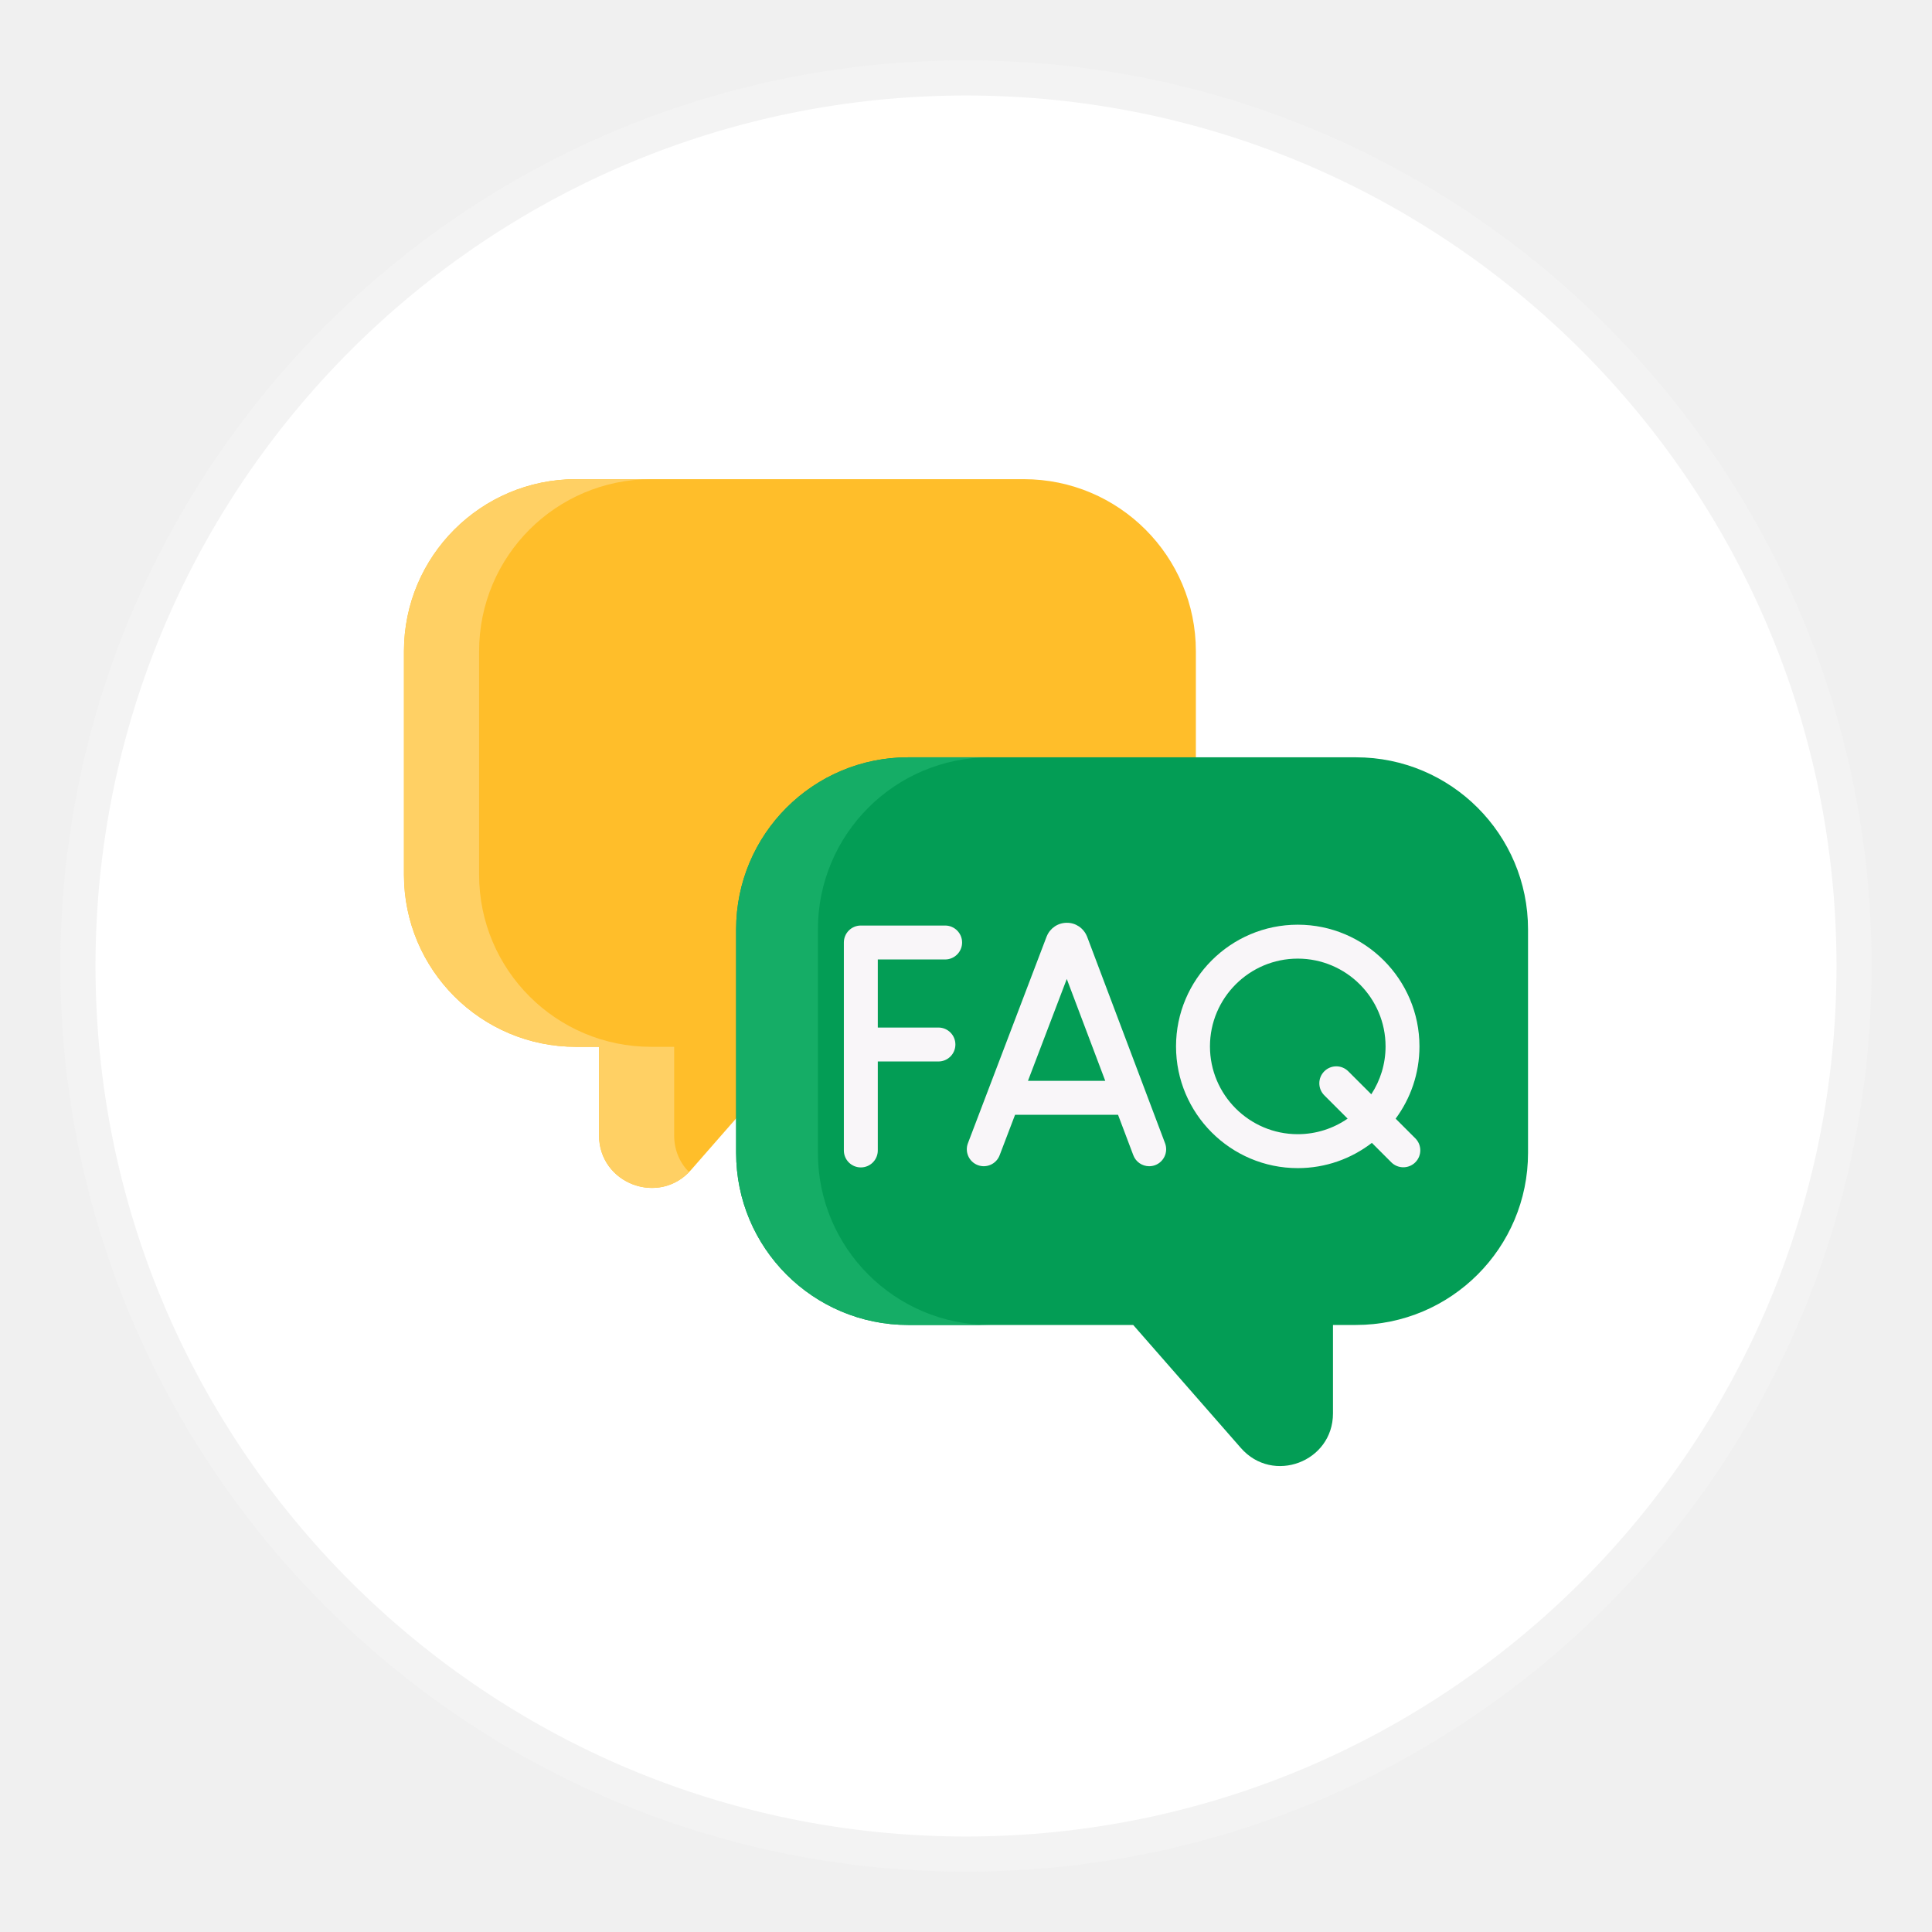
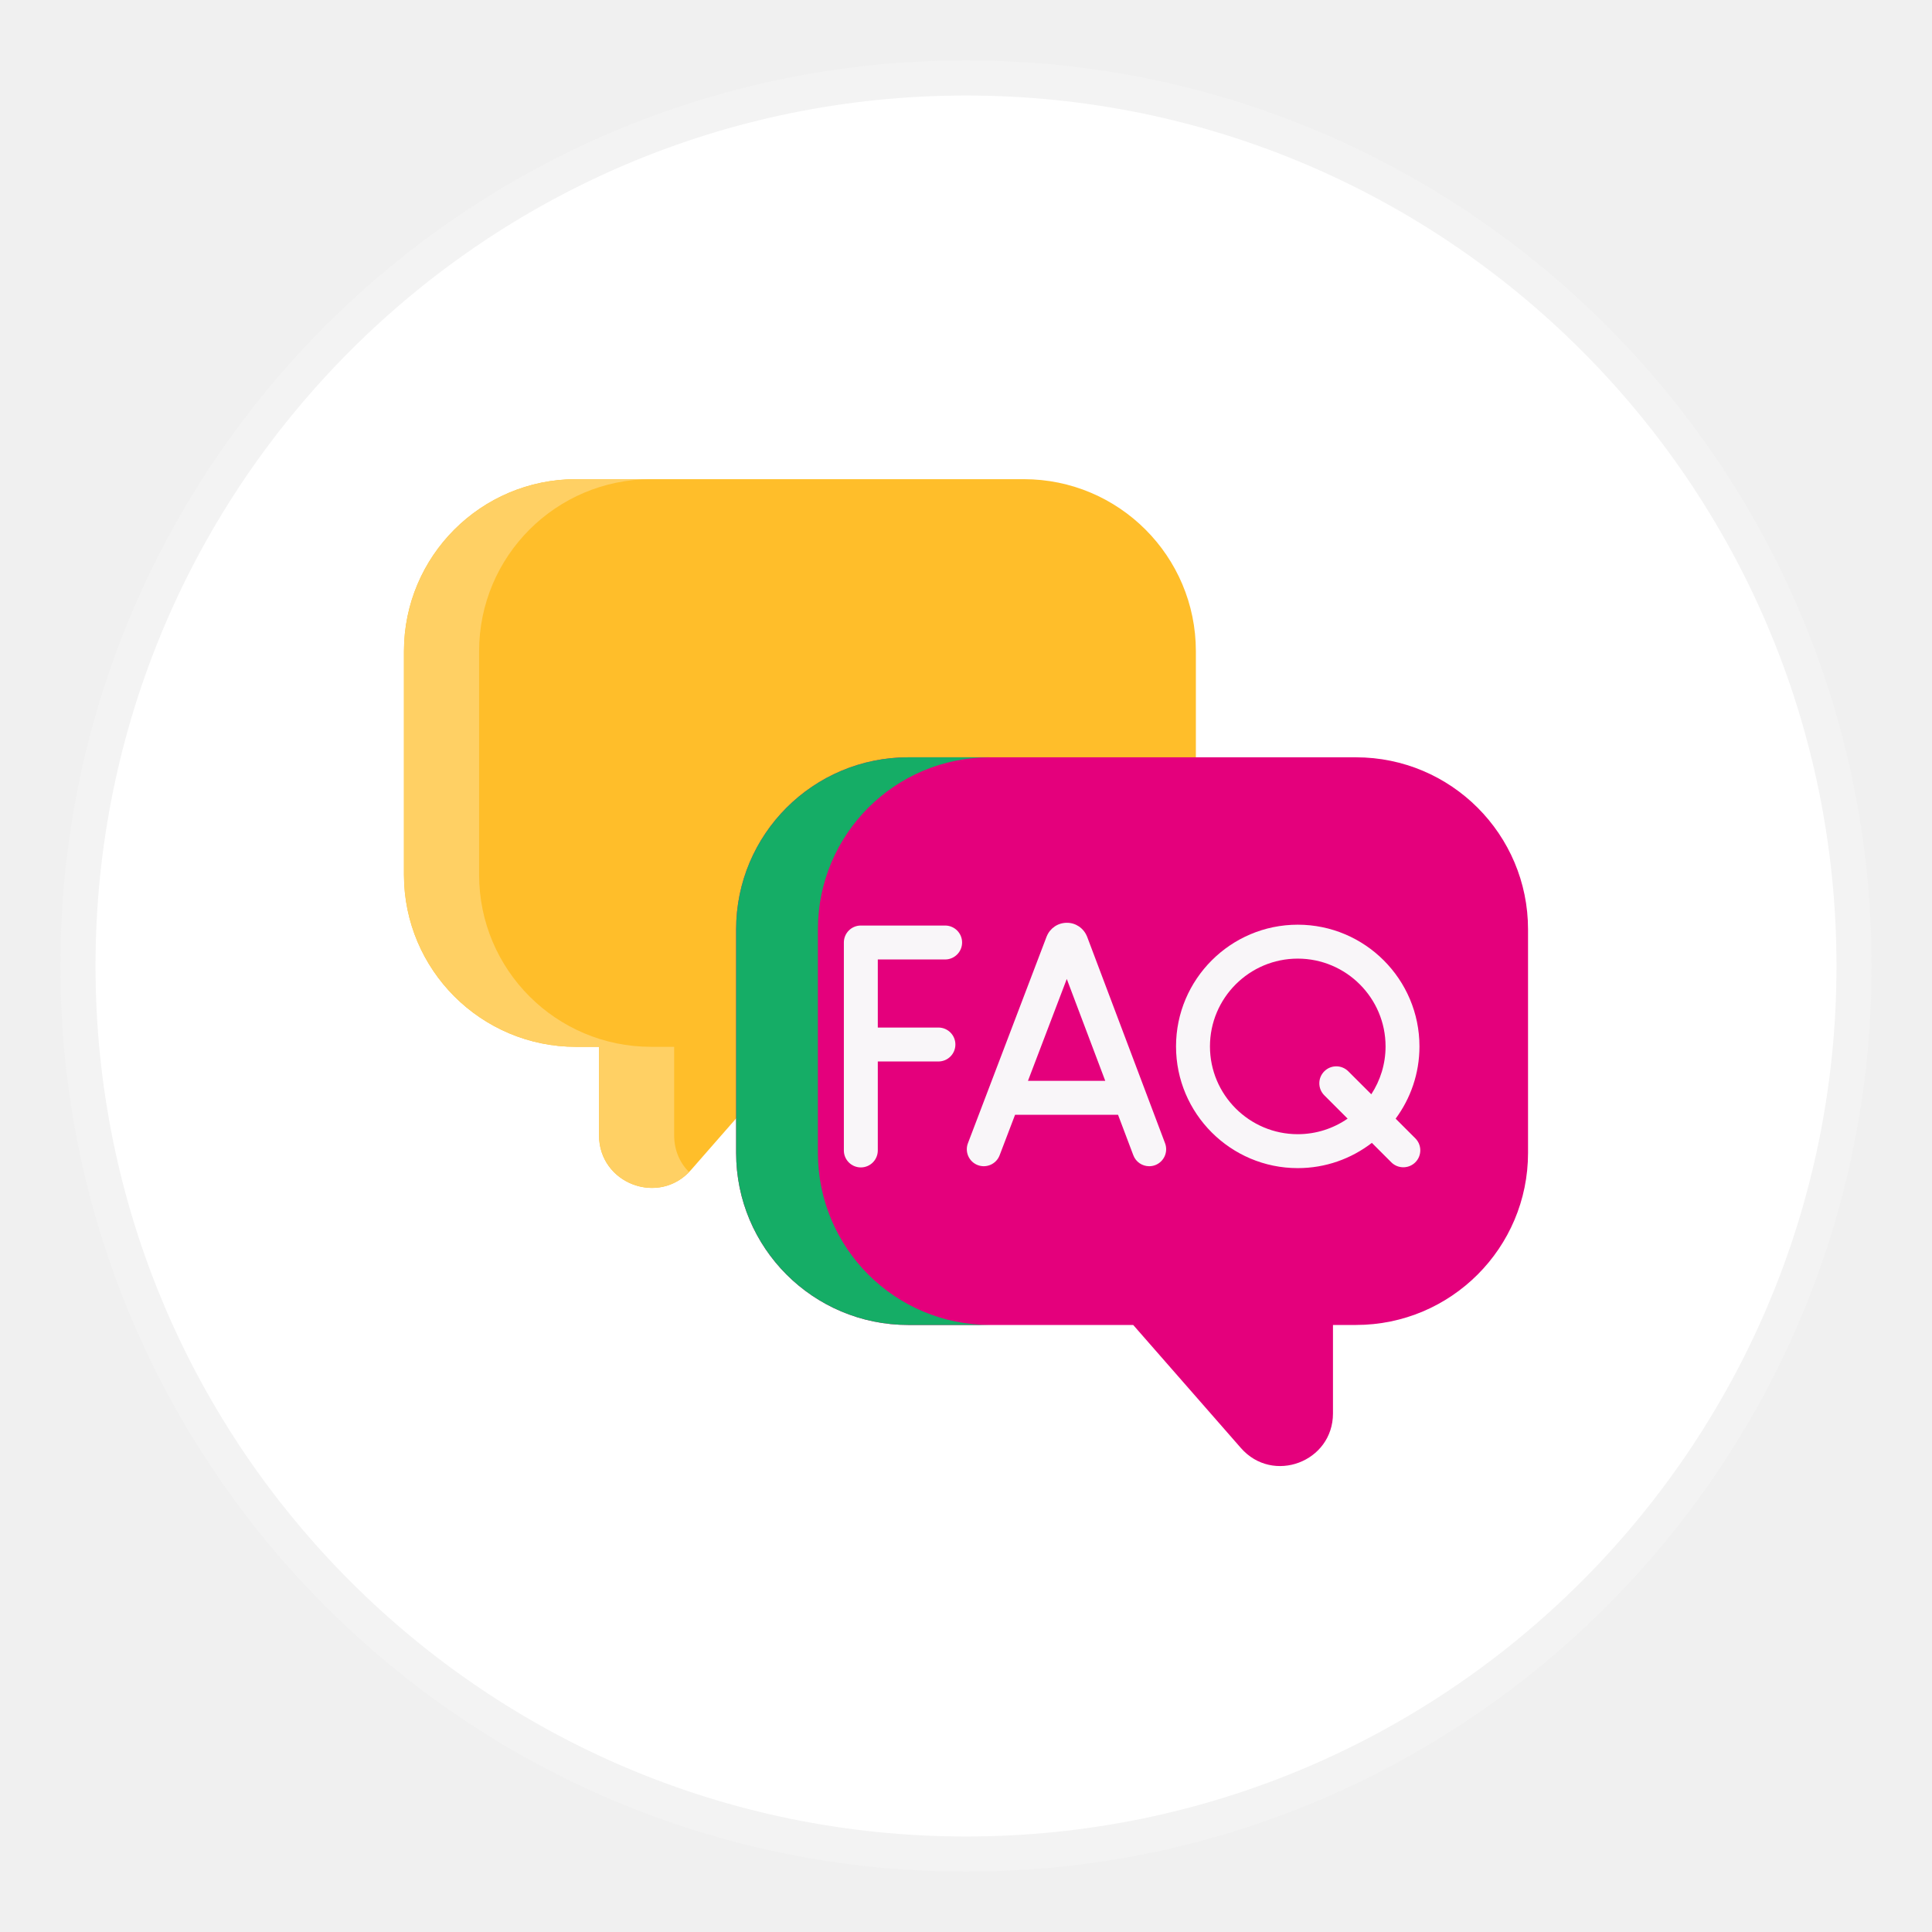
<svg xmlns="http://www.w3.org/2000/svg" width="55" height="55" viewBox="0 0 55 55" fill="none">
  <path d="M27.5 53.281C41.739 53.281 53.281 41.739 53.281 27.5C53.281 13.261 41.739 1.719 27.5 1.719C13.261 1.719 1.719 13.261 1.719 27.5C1.719 41.739 13.261 53.281 27.5 53.281Z" fill="white" />
  <path d="M27.5 2.219C41.462 2.219 52.781 13.538 52.781 27.5C52.781 41.462 41.462 52.781 27.5 52.781C13.538 52.781 2.219 41.462 2.219 27.5C2.219 13.538 13.538 2.219 27.5 2.219Z" stroke="black" stroke-opacity="0.05" />
  <g clip-path="url(#clip0_9330_73410)">
    <path d="M16.399 13.641H29.145C31.851 13.641 34.044 15.834 34.044 18.54V24.902C34.044 27.607 31.851 29.801 29.145 29.801H22.74L19.674 33.304C18.765 34.343 17.053 33.7 17.053 32.319V29.801H16.399C13.693 29.801 11.5 27.607 11.5 24.902V18.54C11.5 15.834 13.693 13.641 16.399 13.641Z" fill="#FFBE2A" />
    <path d="M19.616 33.368C18.693 34.316 17.053 33.671 17.053 32.32V29.801H16.399C13.694 29.801 11.5 27.607 11.5 24.902V18.54C11.5 15.834 13.694 13.641 16.399 13.641H18.538C15.832 13.641 13.639 15.834 13.639 18.54V24.902C13.639 27.607 15.832 29.801 18.538 29.801H19.192V32.32C19.192 32.751 19.359 33.11 19.616 33.368Z" fill="#FFD064" />
-     <path d="M38.601 21.559H25.855C23.149 21.559 20.956 23.752 20.956 26.458V32.82C20.956 35.525 23.149 37.719 25.855 37.719H32.26L35.326 41.222C36.235 42.261 37.947 41.618 37.947 40.237V37.719H38.601C41.306 37.719 43.5 35.525 43.5 32.82V26.458C43.5 23.752 41.306 21.559 38.601 21.559Z" fill="#039D55" />
+     <path d="M38.601 21.559H25.855C23.149 21.559 20.956 23.752 20.956 26.458V32.82C20.956 35.525 23.149 37.719 25.855 37.719H32.26L35.326 41.222C36.235 42.261 37.947 41.618 37.947 40.237V37.719H38.601C41.306 37.719 43.5 35.525 43.5 32.82V26.458C43.5 23.752 41.306 21.559 38.601 21.559Z" fill="#E4007C" />
    <path d="M28.183 37.719H25.855C23.149 37.719 20.956 35.525 20.956 32.82V26.458C20.956 23.752 23.149 21.559 25.855 21.559H28.183C25.477 21.559 23.284 23.752 23.284 26.458V32.82C23.284 35.525 25.477 37.719 28.183 37.719Z" fill="#15AD66" />
    <path d="M30.948 26.666C30.946 26.661 30.944 26.657 30.942 26.653C30.846 26.42 30.62 26.267 30.37 26.27C30.118 26.27 29.894 26.421 29.799 26.654C29.797 26.657 29.796 26.661 29.794 26.665L27.555 32.545C27.46 32.794 27.585 33.073 27.834 33.168C28.083 33.263 28.362 33.138 28.457 32.889L28.897 31.735H31.828L32.263 32.887C32.336 33.081 32.52 33.2 32.715 33.2C32.772 33.2 32.829 33.19 32.886 33.169C33.135 33.074 33.261 32.796 33.167 32.546L30.948 26.666ZM29.264 30.769L30.369 27.869L31.464 30.769H29.264Z" fill="#F9F6F9" />
    <path d="M26.906 26.348H24.506C24.239 26.348 24.023 26.564 24.023 26.831V32.751C24.023 33.018 24.239 33.234 24.506 33.234C24.773 33.234 24.989 33.018 24.989 32.751V30.218H26.715C26.982 30.218 27.198 30.002 27.198 29.735C27.198 29.468 26.982 29.252 26.715 29.252H24.989V27.314H26.906C27.172 27.314 27.389 27.097 27.389 26.831C27.389 26.564 27.172 26.348 26.906 26.348Z" fill="#F9F6F9" />
    <path d="M40.291 32.406L39.731 31.846C40.157 31.27 40.409 30.559 40.409 29.789C40.409 27.879 38.855 26.324 36.944 26.324C35.034 26.324 33.479 27.879 33.479 29.789C33.479 31.7 35.034 33.254 36.944 33.254C37.738 33.254 38.469 32.986 39.054 32.535L39.608 33.089C39.702 33.183 39.826 33.23 39.95 33.23C40.073 33.23 40.197 33.183 40.291 33.089C40.48 32.9 40.48 32.594 40.291 32.406ZM36.944 32.288C35.566 32.288 34.445 31.167 34.445 29.789C34.445 28.411 35.566 27.29 36.944 27.29C38.322 27.29 39.444 28.411 39.444 29.789C39.444 30.292 39.294 30.76 39.038 31.152L38.383 30.498C38.194 30.309 37.889 30.309 37.7 30.498C37.511 30.686 37.511 30.992 37.7 31.181L38.364 31.845C37.96 32.124 37.471 32.288 36.944 32.288Z" fill="#F9F6F9" />
  </g>
  <defs>
    <clipPath id="clip0_9330_73410">
      <rect width="32" height="32" fill="white" transform="translate(11.5 11.6875)" />
    </clipPath>
  </defs>
</svg>
